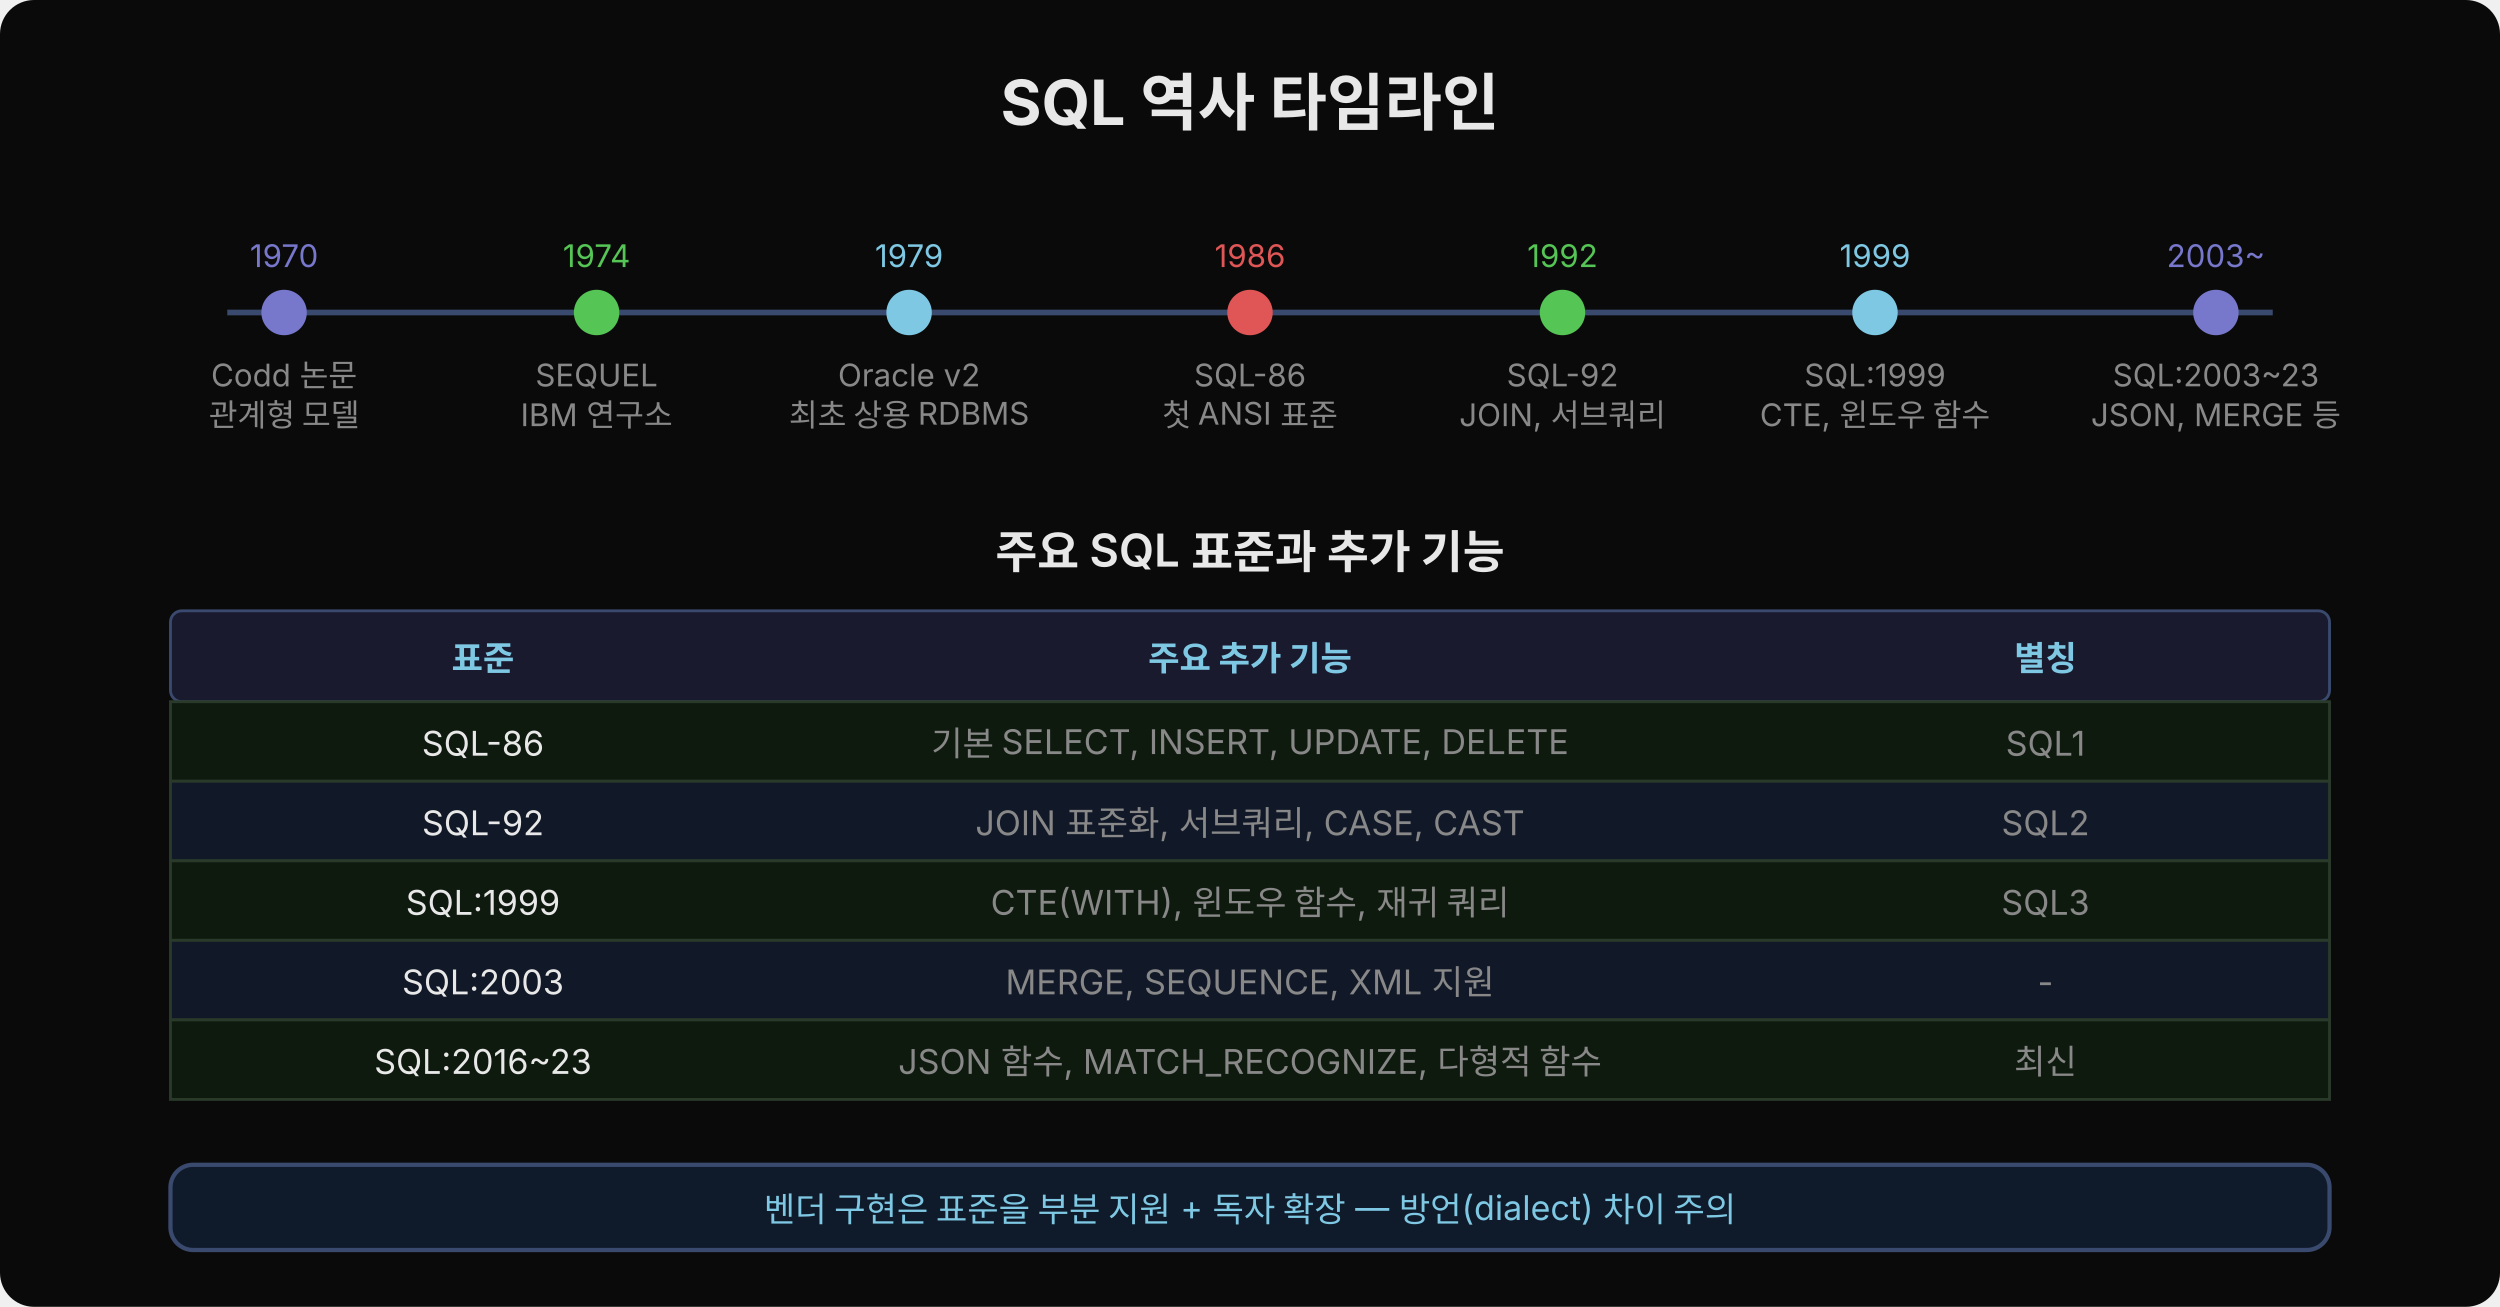
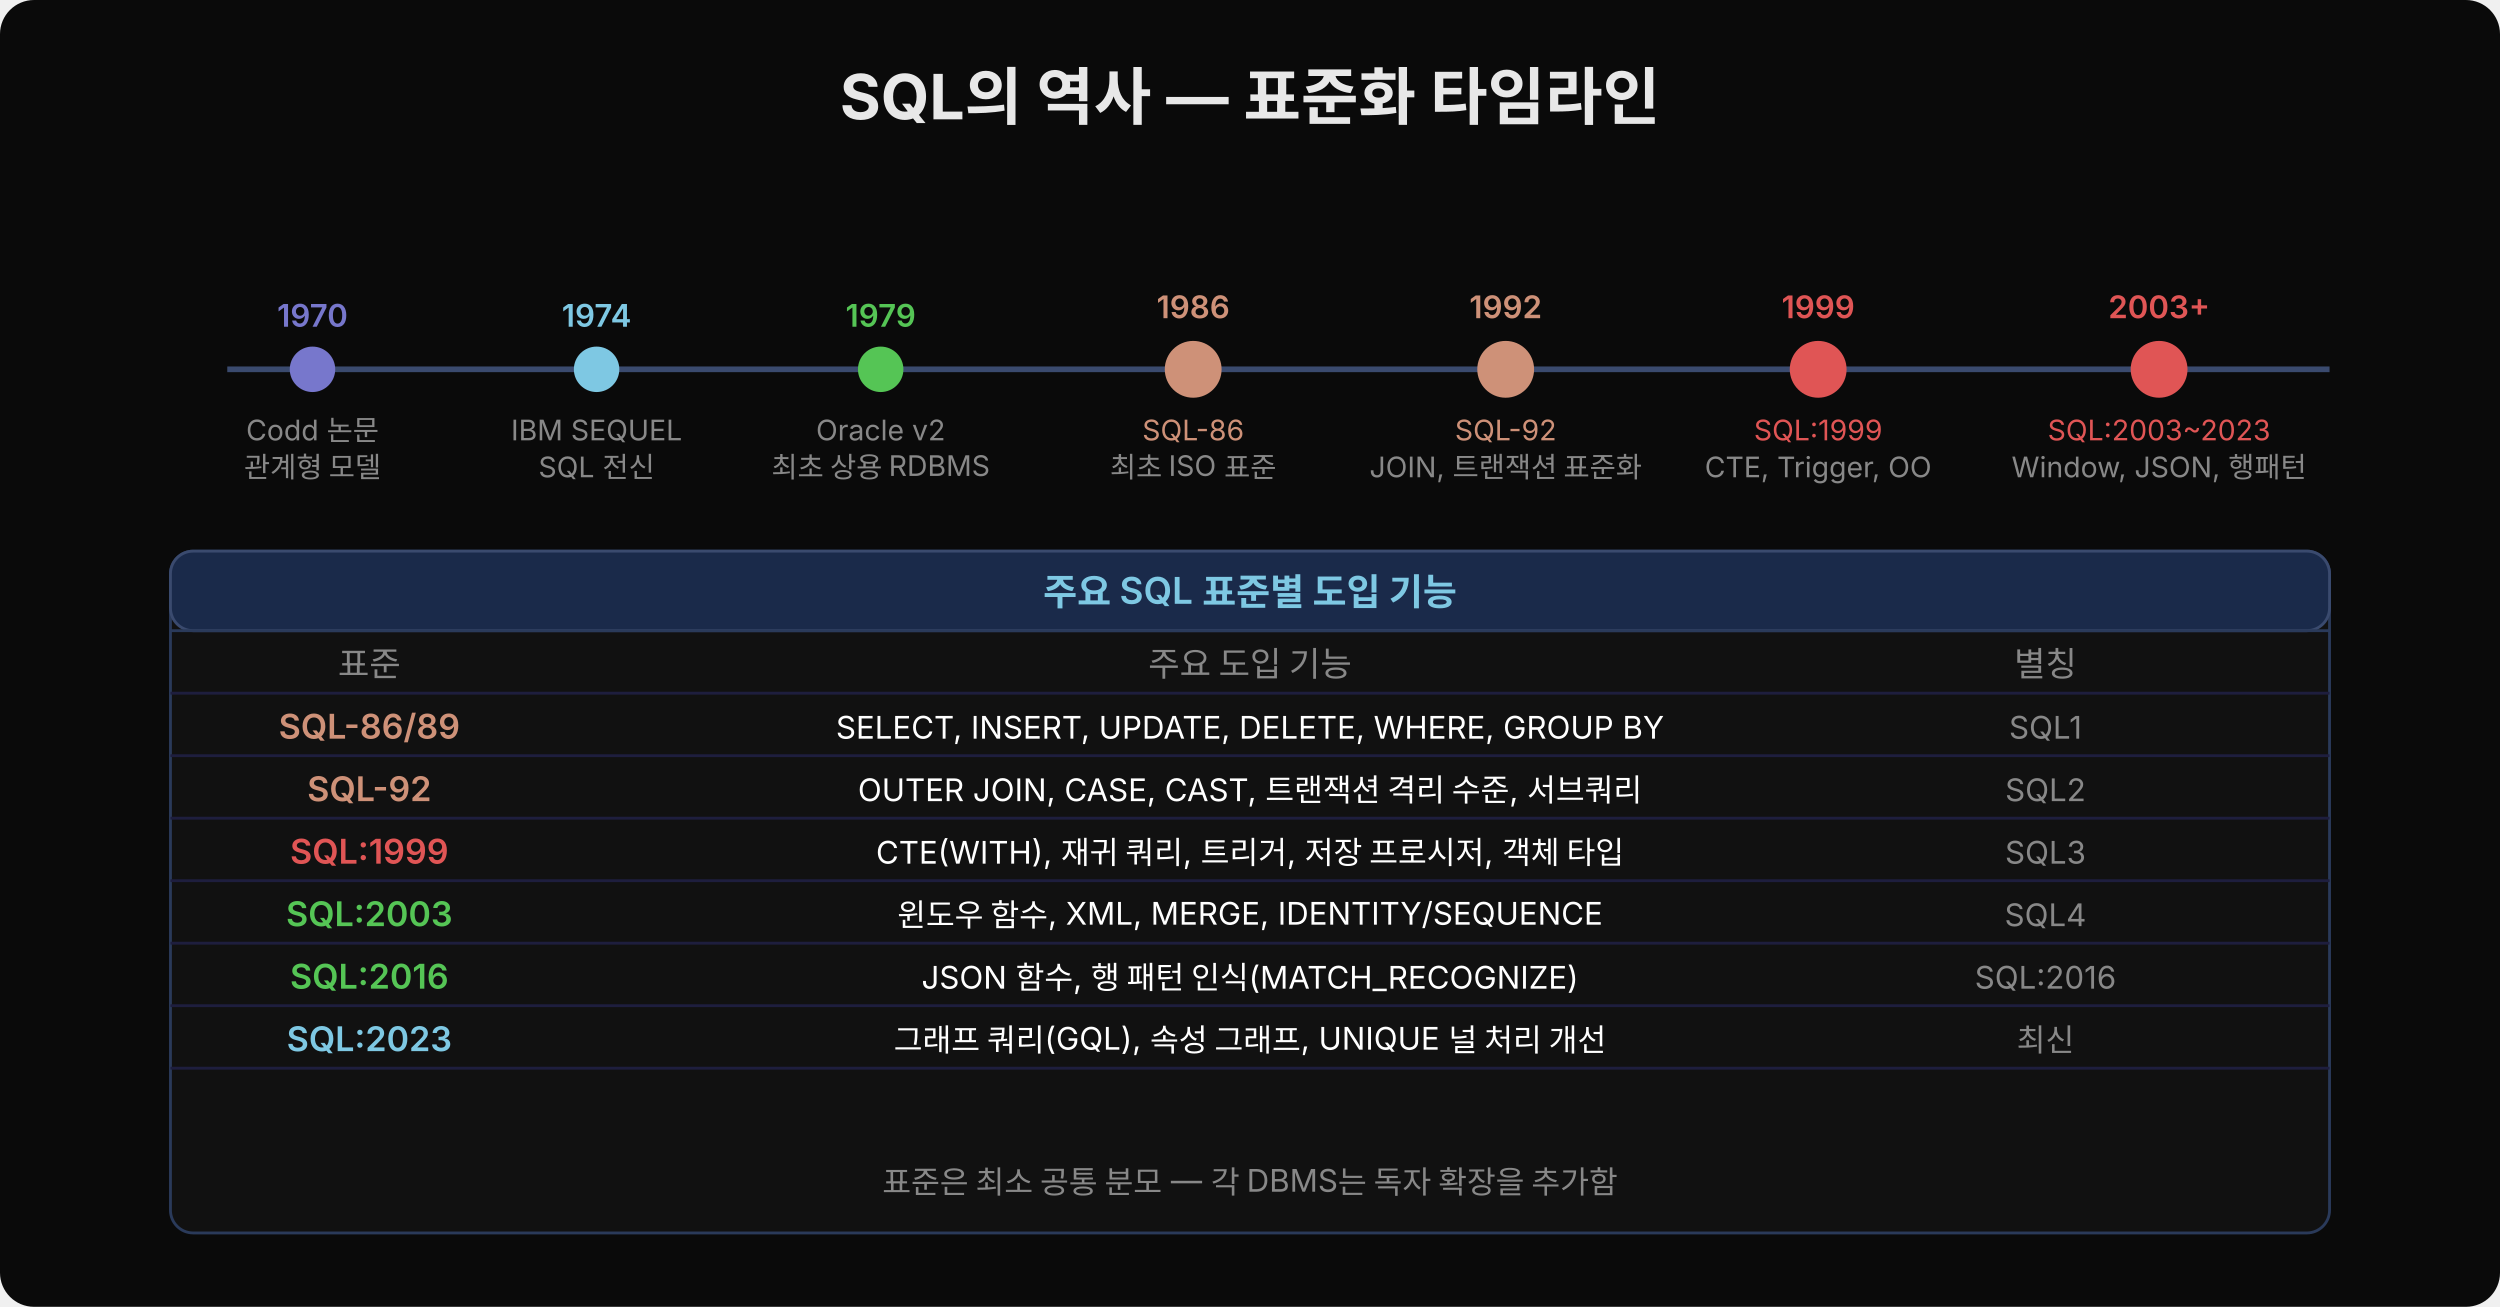
<svg xmlns="http://www.w3.org/2000/svg" width="880" height="460" viewBox="0 0 880 460">
  <rect width="880" height="460" fill="#0a0a0a" rx="12" />
-   <text x="440" y="44" font-family="'Wanted Sans Variable','Wanted Sans',-apple-system,sans-serif" font-size="22" font-weight="700" fill="#e8e8e8" text-anchor="middle">SQL 역사 타임라인</text>
-   <line x1="80" y1="110" x2="800" y2="110" stroke="#3a4a6e" stroke-width="2" />
-   <circle cx="100" cy="110" r="8" fill="#7777cc" />
-   <text x="100" y="94" font-family="'Wanted Sans Variable','Wanted Sans',-apple-system,sans-serif" font-size="11" fill="#7777cc" text-anchor="middle">1970</text>
-   <text x="100" y="136" font-family="'Wanted Sans Variable','Wanted Sans',-apple-system,sans-serif" font-size="11" fill="#888" text-anchor="middle">Codd 논문</text>
-   <text x="100" y="150" font-family="'Wanted Sans Variable','Wanted Sans',-apple-system,sans-serif" font-size="11" fill="#888" text-anchor="middle">관계형 모델</text>
-   <circle cx="210" cy="110" r="8" fill="#55c555" />
-   <text x="210" y="94" font-family="'Wanted Sans Variable','Wanted Sans',-apple-system,sans-serif" font-size="11" fill="#55c555" text-anchor="middle">1974</text>
-   <text x="210" y="136" font-family="'Wanted Sans Variable','Wanted Sans',-apple-system,sans-serif" font-size="11" fill="#888" text-anchor="middle">SEQUEL</text>
-   <text x="210" y="150" font-family="'Wanted Sans Variable','Wanted Sans',-apple-system,sans-serif" font-size="11" fill="#888" text-anchor="middle">IBM 연구소</text>
-   <circle cx="320" cy="110" r="8" fill="#7ec8e3" />
-   <text x="320" y="94" font-family="'Wanted Sans Variable','Wanted Sans',-apple-system,sans-serif" font-size="11" fill="#7ec8e3" text-anchor="middle">1979</text>
-   <text x="320" y="136" font-family="'Wanted Sans Variable','Wanted Sans',-apple-system,sans-serif" font-size="11" fill="#888" text-anchor="middle">Oracle v2</text>
-   <text x="320" y="150" font-family="'Wanted Sans Variable','Wanted Sans',-apple-system,sans-serif" font-size="11" fill="#888" text-anchor="middle">최초 상용 RDBMS</text>
-   <circle cx="440" cy="110" r="8" fill="#e05555" />
-   <text x="440" y="94" font-family="'Wanted Sans Variable','Wanted Sans',-apple-system,sans-serif" font-size="11" fill="#e05555" text-anchor="middle">1986</text>
-   <text x="440" y="136" font-family="'Wanted Sans Variable','Wanted Sans',-apple-system,sans-serif" font-size="11" fill="#888" text-anchor="middle">SQL-86</text>
-   <text x="440" y="150" font-family="'Wanted Sans Variable','Wanted Sans',-apple-system,sans-serif" font-size="11" fill="#888" text-anchor="middle">첫 ANSI 표준</text>
-   <circle cx="550" cy="110" r="8" fill="#55c555" />
-   <text x="550" y="94" font-family="'Wanted Sans Variable','Wanted Sans',-apple-system,sans-serif" font-size="11" fill="#55c555" text-anchor="middle">1992</text>
-   <text x="550" y="136" font-family="'Wanted Sans Variable','Wanted Sans',-apple-system,sans-serif" font-size="11" fill="#888" text-anchor="middle">SQL-92</text>
-   <text x="550" y="150" font-family="'Wanted Sans Variable','Wanted Sans',-apple-system,sans-serif" font-size="11" fill="#888" text-anchor="middle">JOIN, 서브쿼리</text>
-   <circle cx="660" cy="110" r="8" fill="#7ec8e3" />
-   <text x="660" y="94" font-family="'Wanted Sans Variable','Wanted Sans',-apple-system,sans-serif" font-size="11" fill="#7ec8e3" text-anchor="middle">1999</text>
-   <text x="660" y="136" font-family="'Wanted Sans Variable','Wanted Sans',-apple-system,sans-serif" font-size="11" fill="#888" text-anchor="middle">SQL:1999</text>
-   <text x="660" y="150" font-family="'Wanted Sans Variable','Wanted Sans',-apple-system,sans-serif" font-size="11" fill="#888" text-anchor="middle">CTE, 윈도우 함수</text>
-   <circle cx="780" cy="110" r="8" fill="#7777cc" />
-   <text x="780" y="94" font-family="'Wanted Sans Variable','Wanted Sans',-apple-system,sans-serif" font-size="11" fill="#7777cc" text-anchor="middle">2003~</text>
-   <text x="780" y="136" font-family="'Wanted Sans Variable','Wanted Sans',-apple-system,sans-serif" font-size="11" fill="#888" text-anchor="middle">SQL:2003~23</text>
-   <text x="780" y="150" font-family="'Wanted Sans Variable','Wanted Sans',-apple-system,sans-serif" font-size="11" fill="#888" text-anchor="middle">JSON, MERGE 등</text>
-   <text x="440" y="200" font-family="'Wanted Sans Variable','Wanted Sans',-apple-system,sans-serif" font-size="16" font-weight="600" fill="#e8e8e8" text-anchor="middle">주요 SQL 표준과 추가 기능</text>
-   <rect x="60" y="215" width="760" height="32" rx="4" fill="#1a1a2e" stroke="#3a4a6e" stroke-width="1" />
-   <text x="170" y="236" font-family="'Wanted Sans Variable','Wanted Sans',-apple-system,sans-serif" font-size="12" fill="#7ec8e3" font-weight="600" text-anchor="middle">표준</text>
-   <text x="440" y="236" font-family="'Wanted Sans Variable','Wanted Sans',-apple-system,sans-serif" font-size="12" fill="#7ec8e3" font-weight="600" text-anchor="middle">주요 추가 기능</text>
-   <text x="720" y="236" font-family="'Wanted Sans Variable','Wanted Sans',-apple-system,sans-serif" font-size="12" fill="#7ec8e3" font-weight="600" text-anchor="middle">별칭</text>
-   <rect x="60" y="247" width="760" height="28" fill="#0f1a0f" stroke="#2a3a2a" stroke-width="1" />
-   <text x="170" y="266" font-family="'Wanted Sans Variable','Wanted Sans',-apple-system,sans-serif" font-size="12" fill="#e8e8e8" text-anchor="middle">SQL-86</text>
-   <text x="440" y="266" font-family="'Wanted Sans Variable','Wanted Sans',-apple-system,sans-serif" font-size="12" fill="#888" text-anchor="middle">기본 SELECT, INSERT, UPDATE, DELETE</text>
-   <text x="720" y="266" font-family="'Wanted Sans Variable','Wanted Sans',-apple-system,sans-serif" font-size="12" fill="#888" text-anchor="middle">SQL1</text>
-   <rect x="60" y="275" width="760" height="28" fill="#111827" stroke="#2a3a2a" stroke-width="1" />
-   <text x="170" y="294" font-family="'Wanted Sans Variable','Wanted Sans',-apple-system,sans-serif" font-size="12" fill="#e8e8e8" text-anchor="middle">SQL-92</text>
-   <text x="440" y="294" font-family="'Wanted Sans Variable','Wanted Sans',-apple-system,sans-serif" font-size="12" fill="#888" text-anchor="middle">JOIN 표준화, 서브쿼리, CASE, CAST</text>
-   <text x="720" y="294" font-family="'Wanted Sans Variable','Wanted Sans',-apple-system,sans-serif" font-size="12" fill="#888" text-anchor="middle">SQL2</text>
-   <rect x="60" y="303" width="760" height="28" fill="#0f1a0f" stroke="#2a3a2a" stroke-width="1" />
-   <text x="170" y="322" font-family="'Wanted Sans Variable','Wanted Sans',-apple-system,sans-serif" font-size="12" fill="#e8e8e8" text-anchor="middle">SQL:1999</text>
-   <text x="440" y="322" font-family="'Wanted Sans Variable','Wanted Sans',-apple-system,sans-serif" font-size="12" fill="#888" text-anchor="middle">CTE(WITH), 윈도우 함수, 재귀 쿼리</text>
-   <text x="720" y="322" font-family="'Wanted Sans Variable','Wanted Sans',-apple-system,sans-serif" font-size="12" fill="#888" text-anchor="middle">SQL3</text>
-   <rect x="60" y="331" width="760" height="28" fill="#111827" stroke="#2a3a2a" stroke-width="1" />
-   <text x="170" y="350" font-family="'Wanted Sans Variable','Wanted Sans',-apple-system,sans-serif" font-size="12" fill="#e8e8e8" text-anchor="middle">SQL:2003</text>
-   <text x="440" y="350" font-family="'Wanted Sans Variable','Wanted Sans',-apple-system,sans-serif" font-size="12" fill="#888" text-anchor="middle">MERGE, SEQUENCE, XML 지원</text>
-   <text x="720" y="350" font-family="'Wanted Sans Variable','Wanted Sans',-apple-system,sans-serif" font-size="12" fill="#888" text-anchor="middle">-</text>
-   <rect x="60" y="359" width="760" height="28" fill="#0f1a0f" stroke="#2a3a2a" stroke-width="1" />
-   <text x="170" y="378" font-family="'Wanted Sans Variable','Wanted Sans',-apple-system,sans-serif" font-size="12" fill="#e8e8e8" text-anchor="middle">SQL:2016~23</text>
-   <text x="440" y="378" font-family="'Wanted Sans Variable','Wanted Sans',-apple-system,sans-serif" font-size="12" fill="#888" text-anchor="middle">JSON 함수, MATCH_RECOGNIZE, 다형적 함수</text>
-   <text x="720" y="378" font-family="'Wanted Sans Variable','Wanted Sans',-apple-system,sans-serif" font-size="12" fill="#888" text-anchor="middle">최신</text>
-   <rect x="60" y="410" width="760" height="30" rx="8" fill="#0f1a2a" stroke="#3a4a6e" stroke-width="1.5" />
-   <text x="440" y="430" font-family="'Wanted Sans Variable','Wanted Sans',-apple-system,sans-serif" font-size="12" fill="#7ec8e3" text-anchor="middle">벤더 구현은 표준을 부분 지원 + 독자 확장 — 방언(dialect) 차이 주의</text>
+   <text x="440" y="42" text-anchor="middle" font-family="'Wanted Sans Variable','Wanted Sans',-apple-system,sans-serif" font-size="22" font-weight="700" fill="#e8e8e8">SQL의 역사 — 표준화 타임라인</text>
+   <line x1="80" y1="130" x2="820" y2="130" stroke="#3a4a6e" stroke-width="2" />
+   <circle cx="110" cy="130" r="8" fill="#7777cc" />
+   <text x="110" y="115" text-anchor="middle" font-family="'Wanted Sans Variable','Wanted Sans',-apple-system,sans-serif" font-size="11" font-weight="600" fill="#7777cc">1970</text>
+   <text x="110" y="155" text-anchor="middle" font-family="'Wanted Sans Variable','Wanted Sans',-apple-system,sans-serif" font-size="10" fill="#888">Codd 논문</text>
+   <text x="110" y="168" text-anchor="middle" font-family="'Wanted Sans Variable','Wanted Sans',-apple-system,sans-serif" font-size="10" fill="#888">관계형 모델</text>
+   <circle cx="210" cy="130" r="8" fill="#7ec8e3" />
+   <text x="210" y="115" text-anchor="middle" font-family="'Wanted Sans Variable','Wanted Sans',-apple-system,sans-serif" font-size="11" font-weight="600" fill="#7ec8e3">1974</text>
+   <text x="210" y="155" text-anchor="middle" font-family="'Wanted Sans Variable','Wanted Sans',-apple-system,sans-serif" font-size="10" fill="#888">IBM SEQUEL</text>
+   <text x="210" y="168" text-anchor="middle" font-family="'Wanted Sans Variable','Wanted Sans',-apple-system,sans-serif" font-size="10" fill="#888">SQL 전신</text>
+   <circle cx="310" cy="130" r="8" fill="#55c555" />
+   <text x="310" y="115" text-anchor="middle" font-family="'Wanted Sans Variable','Wanted Sans',-apple-system,sans-serif" font-size="11" font-weight="600" fill="#55c555">1979</text>
+   <text x="310" y="155" text-anchor="middle" font-family="'Wanted Sans Variable','Wanted Sans',-apple-system,sans-serif" font-size="10" fill="#888">Oracle v2</text>
+   <text x="310" y="168" text-anchor="middle" font-family="'Wanted Sans Variable','Wanted Sans',-apple-system,sans-serif" font-size="10" fill="#888">최초 상용 RDBMS</text>
+   <circle cx="420" cy="130" r="10" fill="#ce9178" />
+   <text x="420" y="112" text-anchor="middle" font-family="'Wanted Sans Variable','Wanted Sans',-apple-system,sans-serif" font-size="11" font-weight="600" fill="#ce9178">1986</text>
+   <text x="420" y="155" text-anchor="middle" font-family="'Wanted Sans Variable','Wanted Sans',-apple-system,sans-serif" font-size="10" fill="#ce9178">SQL-86</text>
+   <text x="420" y="168" text-anchor="middle" font-family="'Wanted Sans Variable','Wanted Sans',-apple-system,sans-serif" font-size="10" fill="#888">최초 ISO 표준</text>
+   <circle cx="530" cy="130" r="10" fill="#ce9178" />
+   <text x="530" y="112" text-anchor="middle" font-family="'Wanted Sans Variable','Wanted Sans',-apple-system,sans-serif" font-size="11" font-weight="600" fill="#ce9178">1992</text>
+   <text x="530" y="155" text-anchor="middle" font-family="'Wanted Sans Variable','Wanted Sans',-apple-system,sans-serif" font-size="10" fill="#ce9178">SQL-92</text>
+   <text x="530" y="168" text-anchor="middle" font-family="'Wanted Sans Variable','Wanted Sans',-apple-system,sans-serif" font-size="10" fill="#888">JOIN, 트랜잭션 표준화</text>
+   <circle cx="640" cy="130" r="10" fill="#e05555" />
+   <text x="640" y="112" text-anchor="middle" font-family="'Wanted Sans Variable','Wanted Sans',-apple-system,sans-serif" font-size="11" font-weight="600" fill="#e05555">1999</text>
+   <text x="640" y="155" text-anchor="middle" font-family="'Wanted Sans Variable','Wanted Sans',-apple-system,sans-serif" font-size="10" fill="#e05555">SQL:1999</text>
+   <text x="640" y="168" text-anchor="middle" font-family="'Wanted Sans Variable','Wanted Sans',-apple-system,sans-serif" font-size="10" fill="#888">CTE, Trigger, OO</text>
+   <circle cx="760" cy="130" r="10" fill="#e05555" />
+   <text x="760" y="112" text-anchor="middle" font-family="'Wanted Sans Variable','Wanted Sans',-apple-system,sans-serif" font-size="11" font-weight="600" fill="#e05555">2003+</text>
+   <text x="760" y="155" text-anchor="middle" font-family="'Wanted Sans Variable','Wanted Sans',-apple-system,sans-serif" font-size="10" fill="#e05555">SQL:2003~2023</text>
+   <text x="760" y="168" text-anchor="middle" font-family="'Wanted Sans Variable','Wanted Sans',-apple-system,sans-serif" font-size="10" fill="#888">Window, JSON, 행패턴</text>
+   <rect x="60" y="194" width="760" height="240" rx="8" fill="#111" stroke="#2a3a5a" stroke-width="1" />
+   <rect x="60" y="194" width="760" height="28" rx="8" fill="#1a2a4a" stroke="#3a4a6e" stroke-width="1" />
+   <text x="440" y="213" text-anchor="middle" font-family="'Wanted Sans Variable','Wanted Sans',-apple-system,sans-serif" font-size="13" font-weight="600" fill="#7ec8e3">주요 SQL 표준별 도입 기능</text>
+   <line x1="60" y1="222" x2="820" y2="222" stroke="#2a3a5a" stroke-width="1" />
+   <text x="130" y="238" text-anchor="middle" font-family="'Wanted Sans Variable','Wanted Sans',-apple-system,sans-serif" font-size="12" fill="#888">표준</text>
+   <text x="440" y="238" text-anchor="middle" font-family="'Wanted Sans Variable','Wanted Sans',-apple-system,sans-serif" font-size="12" fill="#888">주요 도입 기능</text>
+   <text x="720" y="238" text-anchor="middle" font-family="'Wanted Sans Variable','Wanted Sans',-apple-system,sans-serif" font-size="12" fill="#888">별칭</text>
+   <line x1="60" y1="244" x2="820" y2="244" stroke="#1e1e3e" stroke-width="1" />
+   <text x="130" y="260" text-anchor="middle" font-family="'Wanted Sans Variable','Wanted Sans',-apple-system,sans-serif" font-size="12" fill="#ce9178" font-weight="600">SQL-86/89</text>
+   <text x="440" y="260" text-anchor="middle" font-family="'Wanted Sans Variable','Wanted Sans',-apple-system,sans-serif" font-size="11" fill="#ffffff">SELECT, INSERT, UPDATE, DELETE, WHERE, GROUP BY</text>
+   <text x="720" y="260" text-anchor="middle" font-family="'Wanted Sans Variable','Wanted Sans',-apple-system,sans-serif" font-size="11" fill="#888">SQL1</text>
+   <line x1="60" y1="266" x2="820" y2="266" stroke="#1e1e3e" stroke-width="1" />
+   <text x="130" y="282" text-anchor="middle" font-family="'Wanted Sans Variable','Wanted Sans',-apple-system,sans-serif" font-size="12" fill="#ce9178" font-weight="600">SQL-92</text>
+   <text x="440" y="282" text-anchor="middle" font-family="'Wanted Sans Variable','Wanted Sans',-apple-system,sans-serif" font-size="11" fill="#ffffff">OUTER JOIN, CASE, CAST, 트랜잭션 격리 수준, 서브쿼리</text>
+   <text x="720" y="282" text-anchor="middle" font-family="'Wanted Sans Variable','Wanted Sans',-apple-system,sans-serif" font-size="11" fill="#888">SQL2</text>
+   <line x1="60" y1="288" x2="820" y2="288" stroke="#1e1e3e" stroke-width="1" />
+   <text x="130" y="304" text-anchor="middle" font-family="'Wanted Sans Variable','Wanted Sans',-apple-system,sans-serif" font-size="12" fill="#e05555" font-weight="600">SQL:1999</text>
+   <text x="440" y="304" text-anchor="middle" font-family="'Wanted Sans Variable','Wanted Sans',-apple-system,sans-serif" font-size="11" fill="#ffffff">CTE(WITH), 재귀 쿼리, 트리거, 저장 프로시저, 객체 타입</text>
+   <text x="720" y="304" text-anchor="middle" font-family="'Wanted Sans Variable','Wanted Sans',-apple-system,sans-serif" font-size="11" fill="#888">SQL3</text>
+   <line x1="60" y1="310" x2="820" y2="310" stroke="#1e1e3e" stroke-width="1" />
+   <text x="130" y="326" text-anchor="middle" font-family="'Wanted Sans Variable','Wanted Sans',-apple-system,sans-serif" font-size="12" fill="#55c555" font-weight="600">SQL:2003</text>
+   <text x="440" y="326" text-anchor="middle" font-family="'Wanted Sans Variable','Wanted Sans',-apple-system,sans-serif" font-size="11" fill="#ffffff">윈도우 함수, XML, MERGE, IDENTITY/SEQUENCE</text>
+   <text x="720" y="326" text-anchor="middle" font-family="'Wanted Sans Variable','Wanted Sans',-apple-system,sans-serif" font-size="11" fill="#888">SQL4</text>
+   <line x1="60" y1="332" x2="820" y2="332" stroke="#1e1e3e" stroke-width="1" />
+   <text x="130" y="348" text-anchor="middle" font-family="'Wanted Sans Variable','Wanted Sans',-apple-system,sans-serif" font-size="12" fill="#55c555" font-weight="600">SQL:2016</text>
+   <text x="440" y="348" text-anchor="middle" font-family="'Wanted Sans Variable','Wanted Sans',-apple-system,sans-serif" font-size="11" fill="#ffffff">JSON 함수, 행 패턴 인식(MATCH_RECOGNIZE)</text>
+   <text x="720" y="348" text-anchor="middle" font-family="'Wanted Sans Variable','Wanted Sans',-apple-system,sans-serif" font-size="11" fill="#888">SQL:2016</text>
+   <line x1="60" y1="354" x2="820" y2="354" stroke="#1e1e3e" stroke-width="1" />
+   <text x="130" y="370" text-anchor="middle" font-family="'Wanted Sans Variable','Wanted Sans',-apple-system,sans-serif" font-size="12" fill="#7ec8e3" font-weight="600">SQL:2023</text>
+   <text x="440" y="370" text-anchor="middle" font-family="'Wanted Sans Variable','Wanted Sans',-apple-system,sans-serif" font-size="11" fill="#ffffff">그래프 쿼리(GQL), 속성 그래프, UNIQUE 널 처리 개선</text>
+   <text x="720" y="370" text-anchor="middle" font-family="'Wanted Sans Variable','Wanted Sans',-apple-system,sans-serif" font-size="11" fill="#888">최신</text>
+   <line x1="60" y1="376" x2="820" y2="376" stroke="#1e1e3e" stroke-width="1" />
+   <text x="440" y="420" text-anchor="middle" font-family="'Wanted Sans Variable','Wanted Sans',-apple-system,sans-serif" font-size="11" fill="#888">표준은 최소 공통 분모 — 각 DBMS는 독자 확장을 추가함</text>
</svg>
